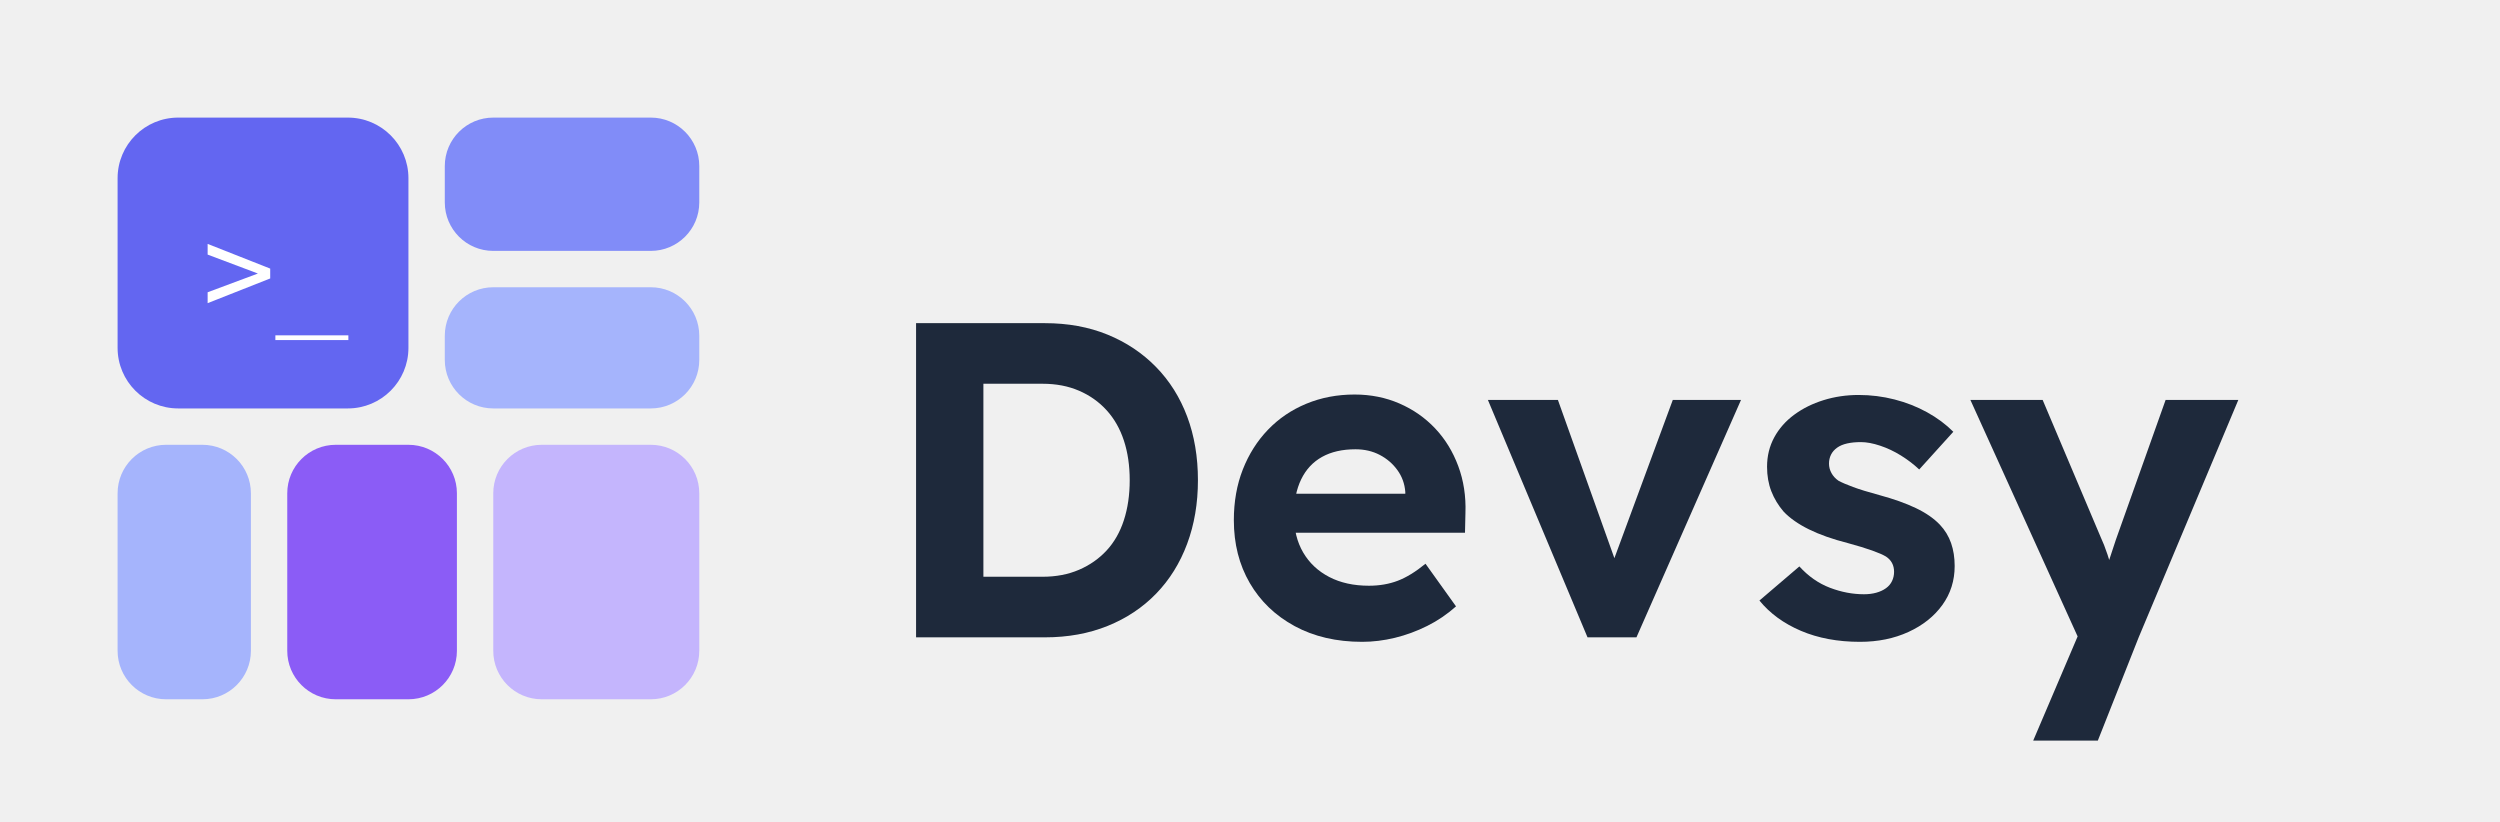
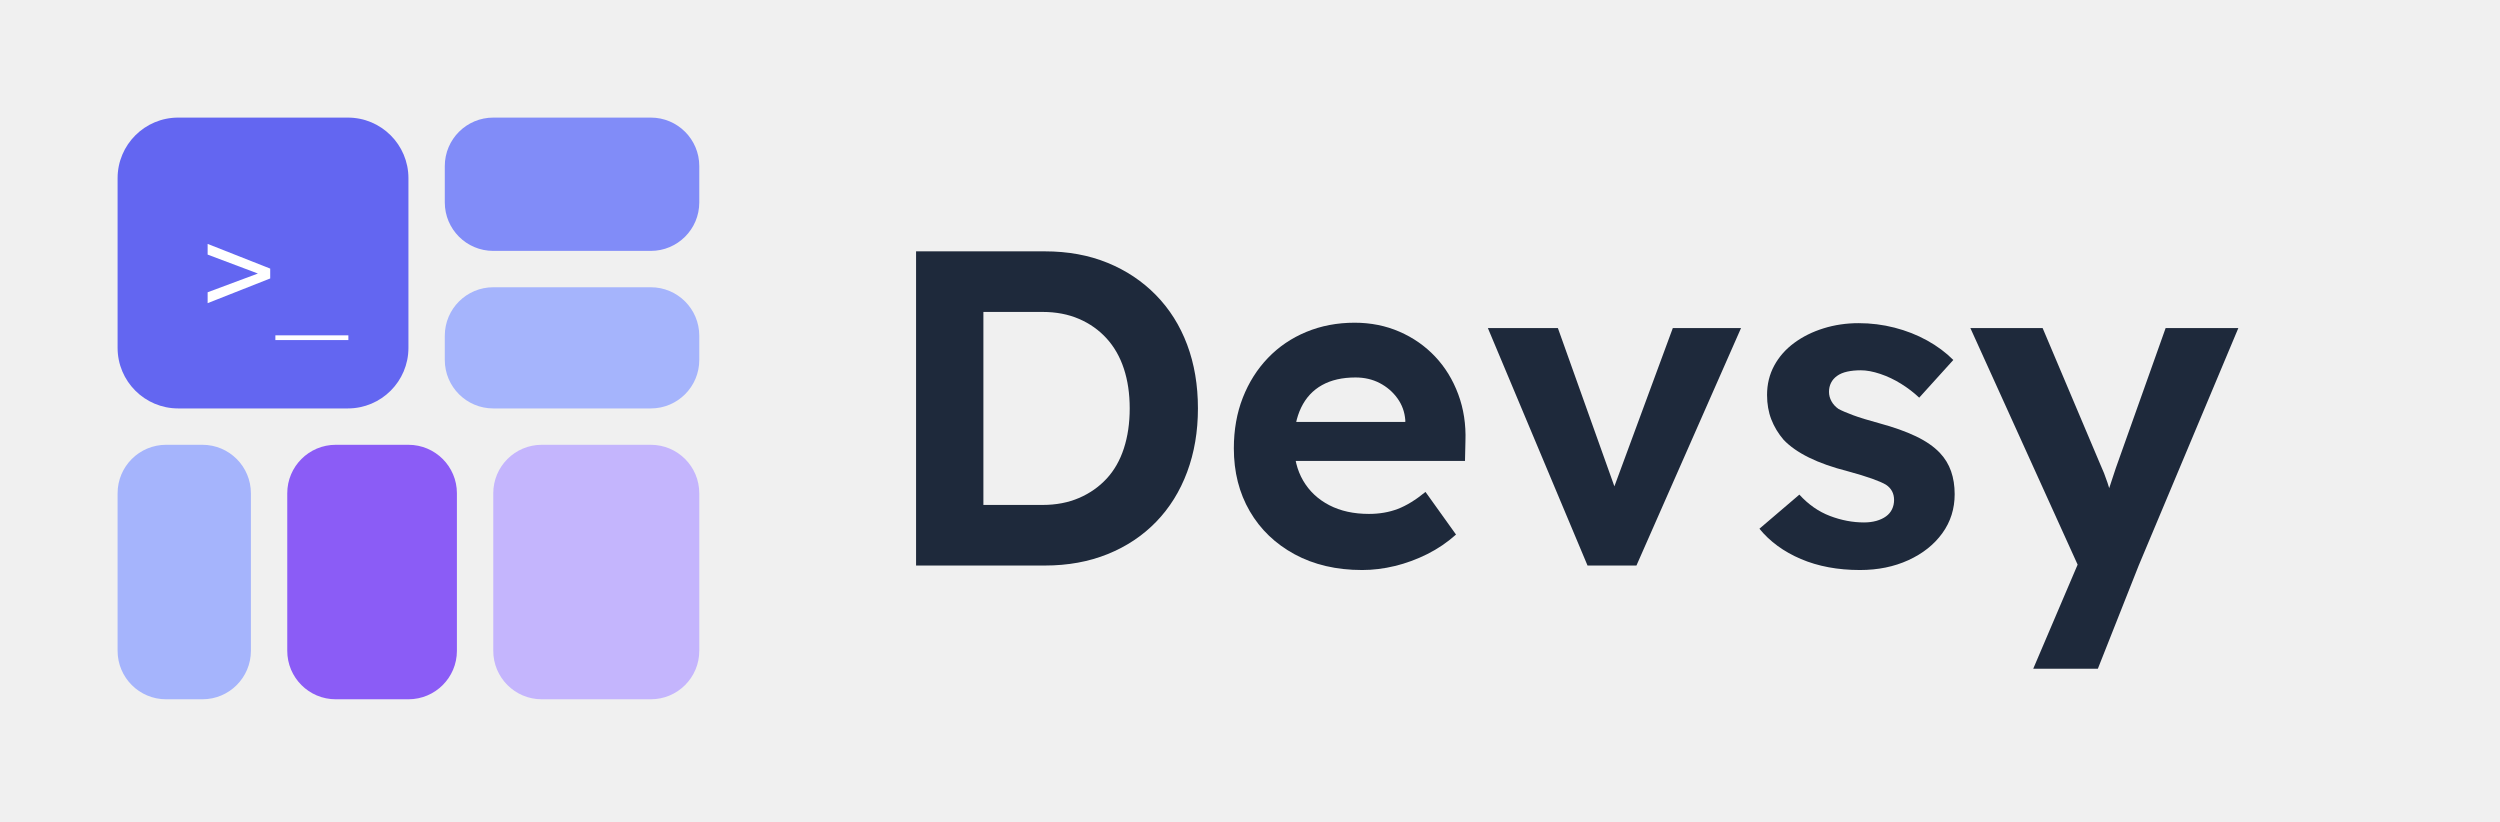
<svg xmlns="http://www.w3.org/2000/svg" width="557" height="183" viewBox="0 0 557 183" fill="none">
  <g transform="translate(10, 10) scale(1.35)">
    <rect x="12" y="12" width="48" height="48" rx="10" fill="#6366F1" />
    <text x="26" y="44" font-family="monospace" font-size="20" fill="white">&gt;_</text>
    <rect x="66" y="12" width="42" height="22" rx="8" fill="#818CF8" />
    <rect x="66" y="40" width="42" height="20" rx="8" fill="#A5B4FC" />
    <rect x="12" y="66" width="22" height="42" rx="8" fill="#A5B4FC" />
    <rect x="40" y="66" width="28" height="42" rx="8" fill="#8B5CF6" />
    <rect x="74" y="66" width="34" height="42" rx="8" fill="#C4B5FD" />
  </g>
-   <g transform="translate(195, 42)" fill="#1E293B">
+   <g transform="translate(195, 26)" fill="#1E293B">
    <path d="M91 0V700H378Q455 700 517.5 674.5Q580 649 625.5 602.5Q671 556 695.0 492.0Q719 428 719 350Q719 273 695.0 208.5Q671 144 626.0 97.5Q581 51 518.0 25.5Q455 0 378 0ZM241 109 225 135H373Q418 135 454.0 150.5Q490 166 515.5 193.5Q541 221 554.0 261.0Q567 301 567 350Q567 399 554.0 438.5Q541 478 515.5 506.0Q490 534 454.0 549.5Q418 565 373 565H222L241 589Z" transform="translate(0, 100) scale(0.1, -0.1)" />
    <path d="M322 -10Q236 -10 171.5 25.0Q107 60 71.5 121.0Q36 182 36 261Q36 323 56.0 374.0Q76 425 112.0 462.5Q148 500 197.5 520.5Q247 541 305 541Q359 541 405.0 521.0Q451 501 484.5 465.5Q518 430 536.0 381.5Q554 333 552 277L551 233H126L103 320H434L418 302V324Q416 351 400.5 372.5Q385 394 361.0 406.5Q337 419 307 419Q263 419 232.5 402.0Q202 385 186.0 352.0Q170 319 170 272Q170 224 190.5 189.0Q211 154 248.5 134.5Q286 115 337 115Q372 115 401.0 126.0Q430 137 463 164L531 69Q502 43 467.0 25.5Q432 8 395.0 -1.0Q358 -10 322 -10Z" transform="translate(76.3, 100) scale(0.1, -0.1)" />
    <path d="M237 0 15 529H171L312 134L279 128L427 529H579L346 0Z" transform="translate(135.0, 100) scale(0.1, -0.1)" />
    <path d="M249 -10Q175 -10 117.5 14.5Q60 39 25 82L114 158Q144 125 182.0 110.5Q220 96 258 96Q273 96 285.5 99.5Q298 103 307.0 109.5Q316 116 320.5 125.5Q325 135 325 146Q325 168 307 180Q297 186 276.0 193.5Q255 201 222 210Q171 223 135.5 240.5Q100 258 79 280Q61 301 51.5 325.5Q42 350 42 380Q42 416 58.0 445.5Q74 475 102.5 496.0Q131 517 168.0 528.5Q205 540 246 540Q287 540 326.0 530.0Q365 520 398.5 501.5Q432 483 457 458L381 374Q363 391 340.5 405.0Q318 419 294.0 427.0Q270 435 251 435Q234 435 220.5 432.0Q207 429 198.0 422.5Q189 416 184.5 407.0Q180 398 180 387Q180 376 185.5 366.0Q191 356 201 349Q212 343 233.5 335.0Q255 327 292 317Q340 304 373.5 288.0Q407 272 427 251Q444 233 452.0 210.0Q460 187 460 159Q460 110 432.5 72.0Q405 34 357.0 12.0Q309 -10 249 -10Z" transform="translate(194.5, 100) scale(0.1, -0.1)" />
    <path d="M145 -230 261 42 263 -40 5 529H166L295 224Q303 207 310.5 184.5Q318 162 323 142L299 131Q306 148 313.5 170.0Q321 192 329 217L440 529H602L380 0L289 -230Z" transform="translate(243.5, 100) scale(0.1, -0.1)" />
  </g>
</svg>
